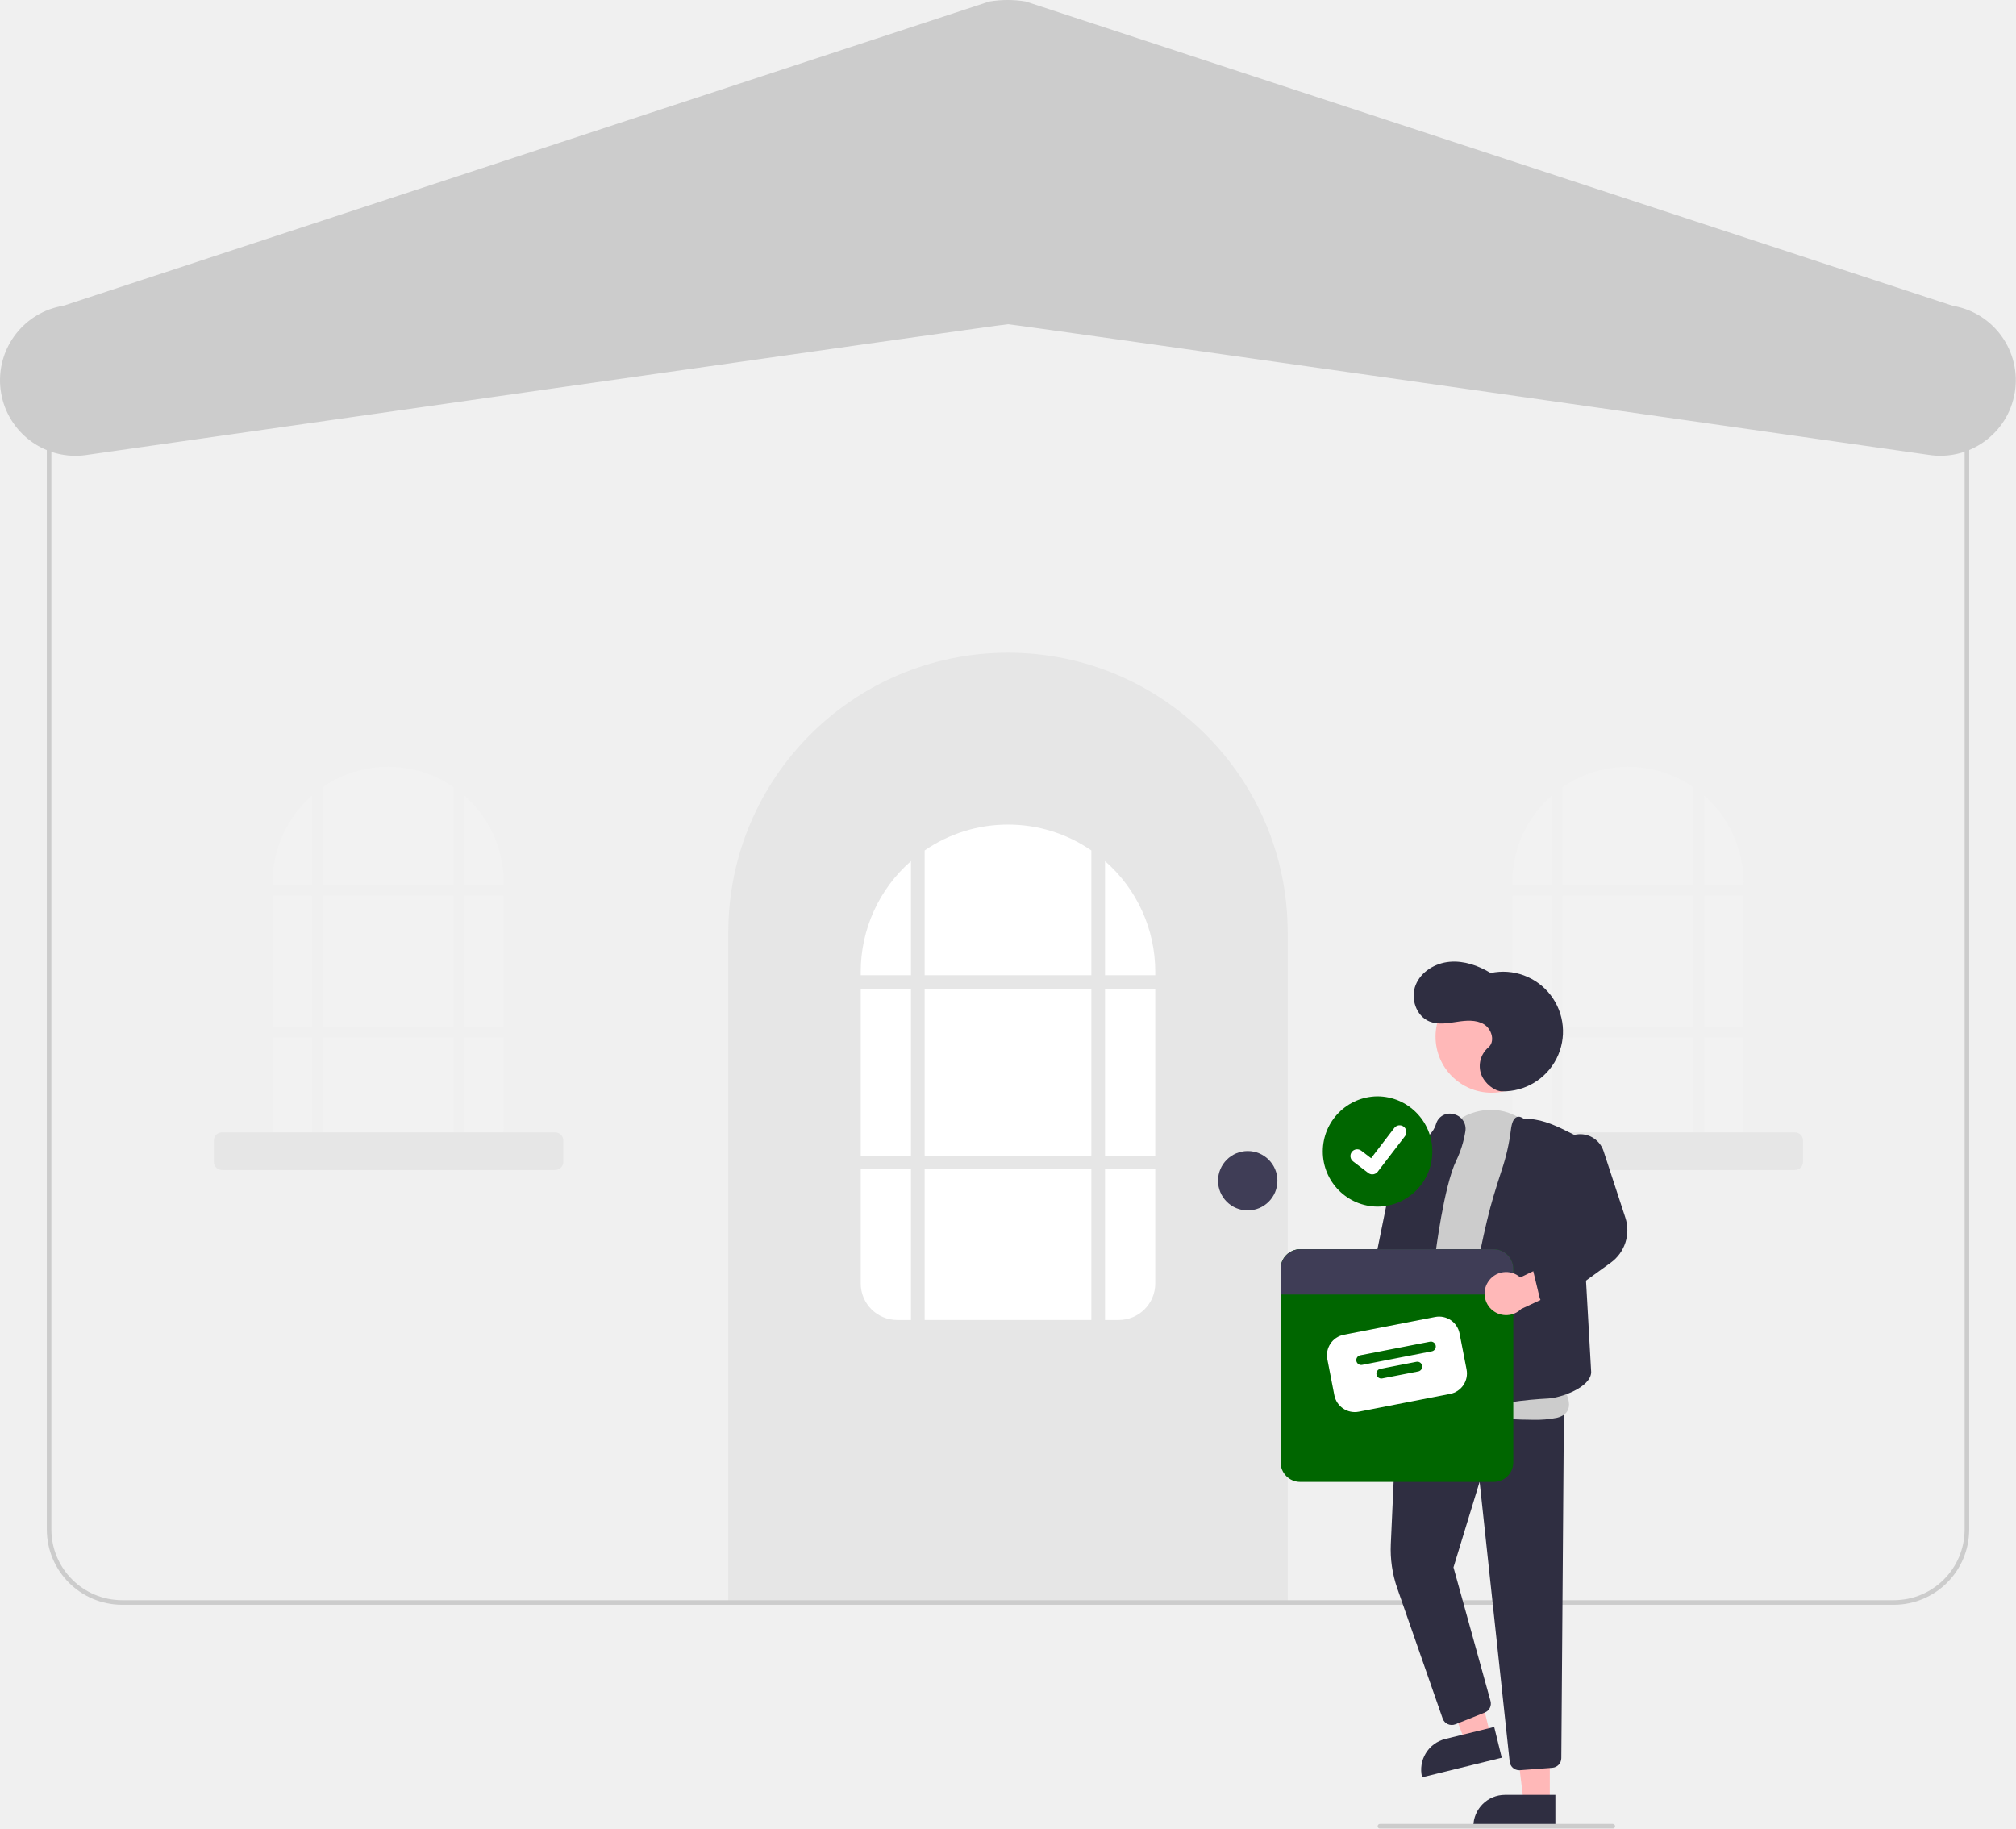
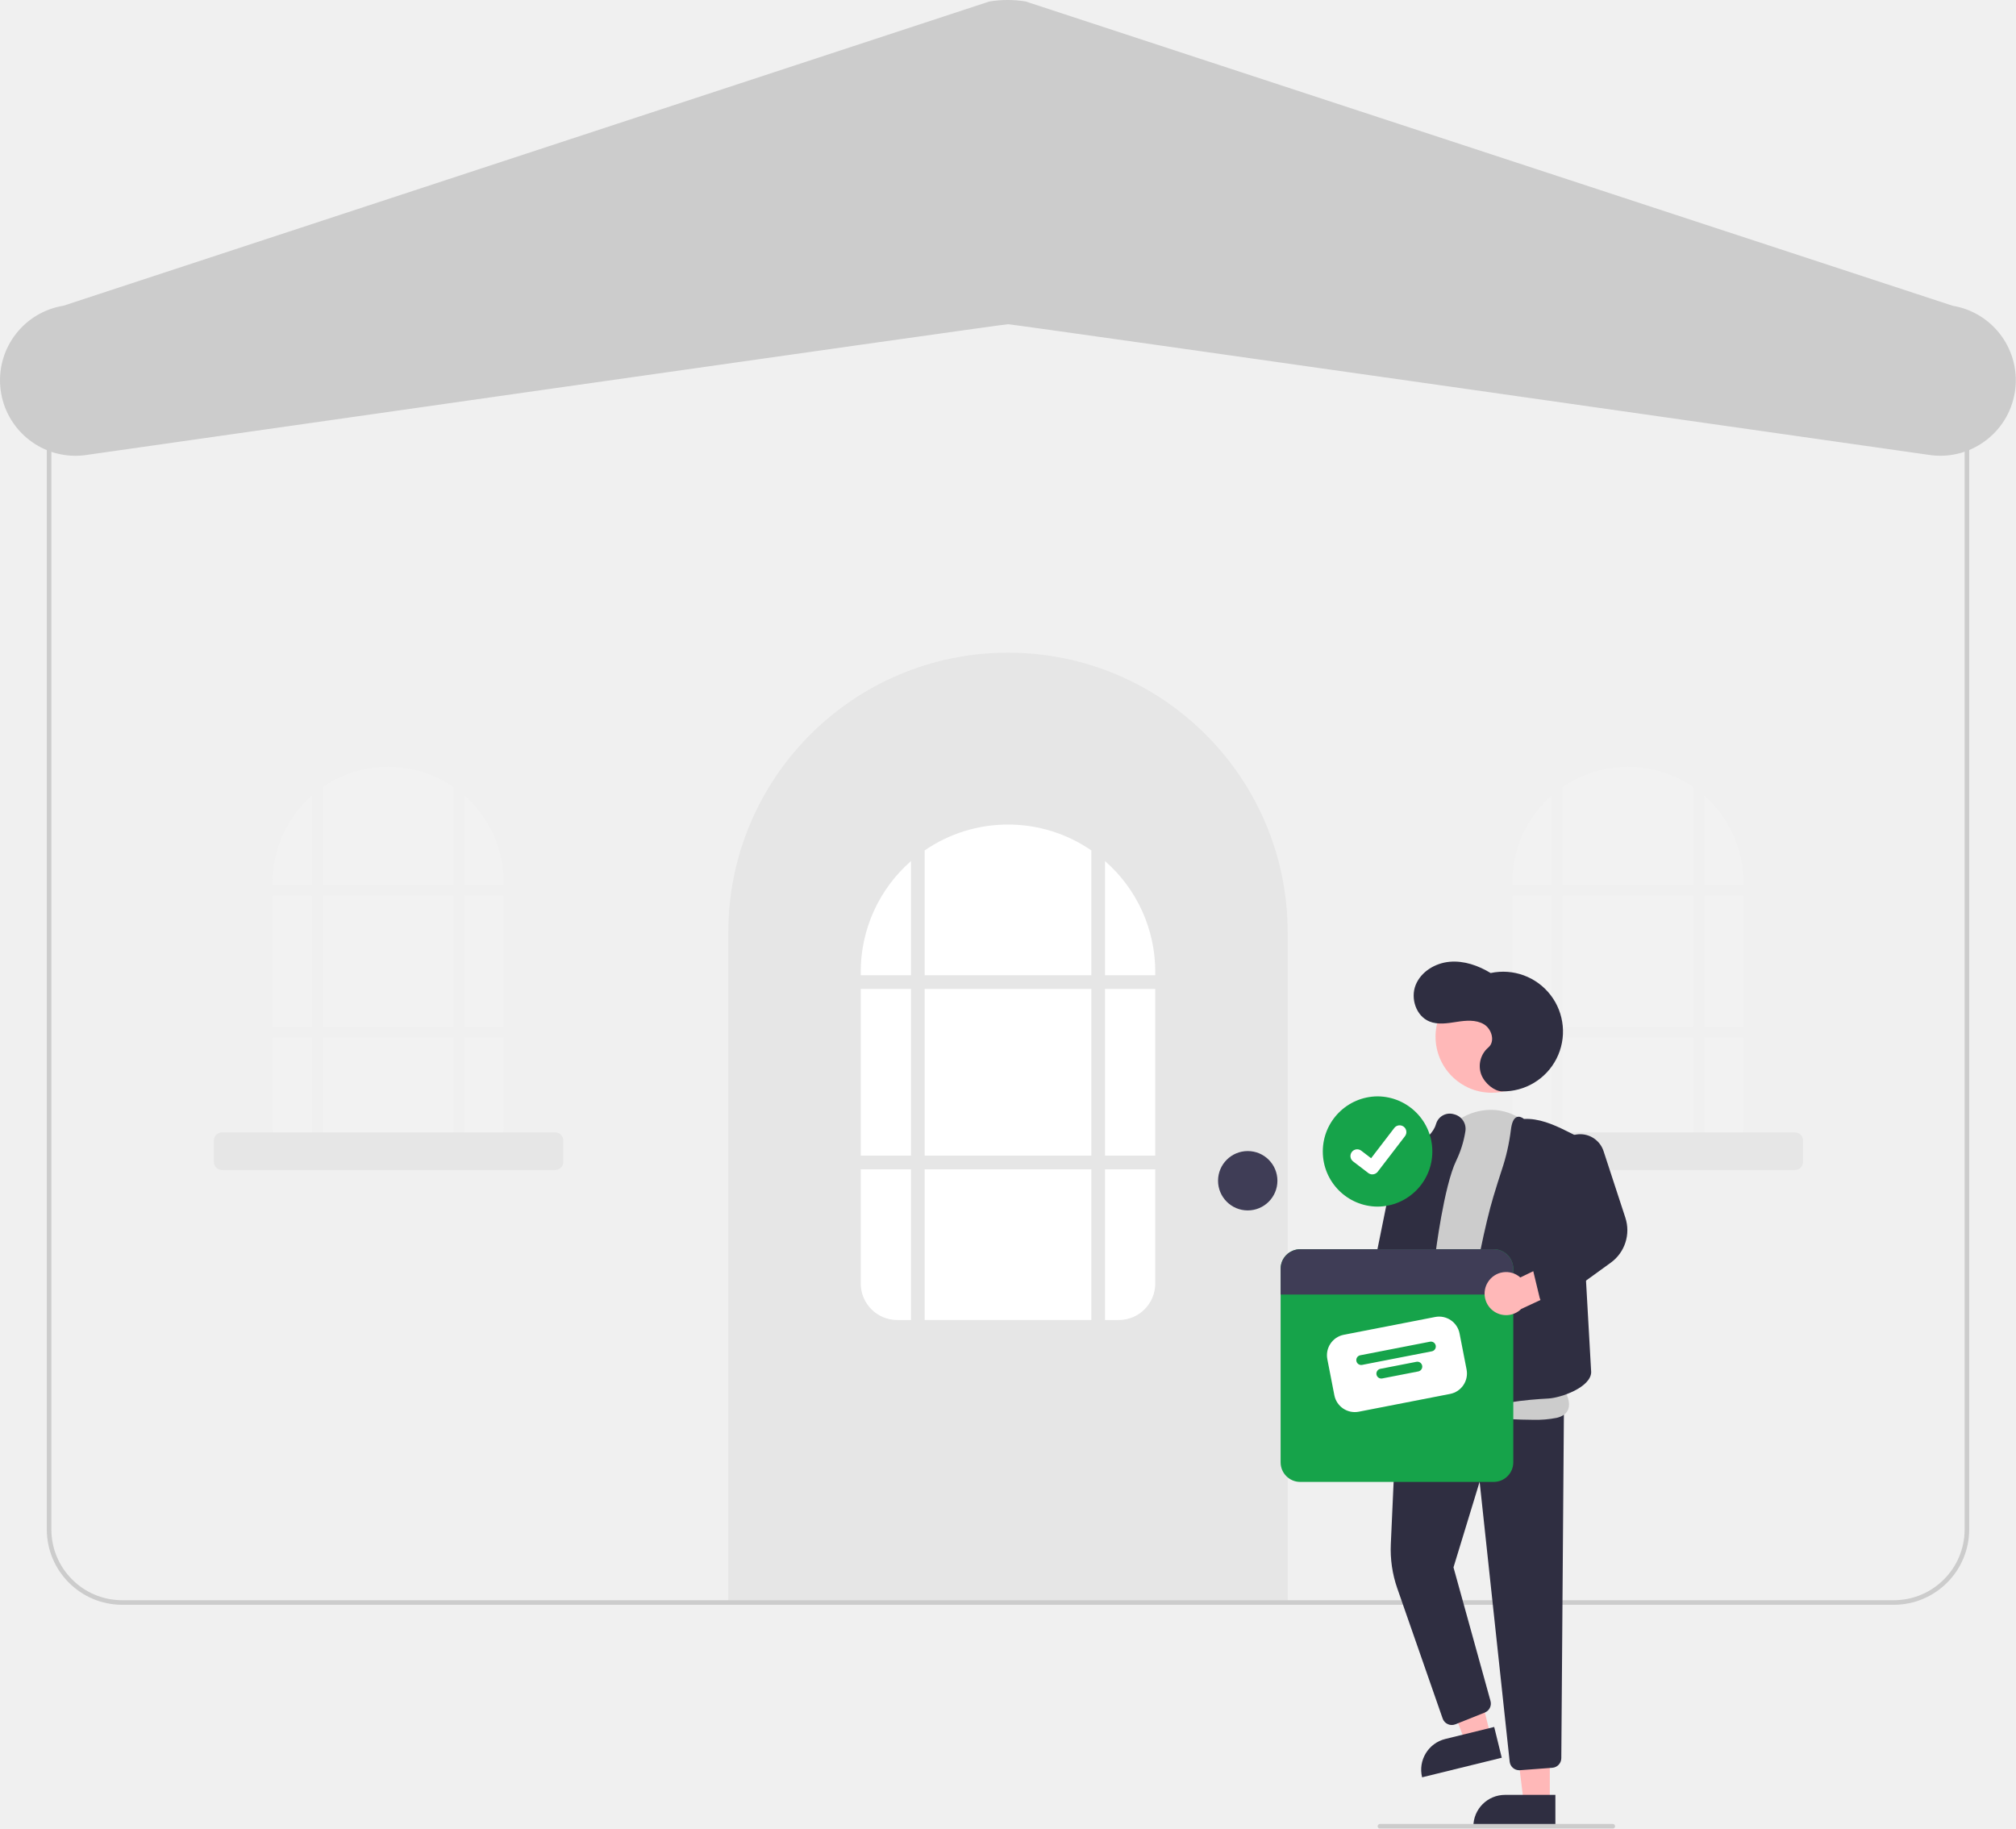
<svg xmlns="http://www.w3.org/2000/svg" data-name="Layer 1" width="883" height="800.856" viewBox="0 0 883 800.856">
  <path d="M441.5,285.856H441.5A122.5,122.5,0,0,1,564,408.356V701.856a0,0,0,0,1,0,0h-245a0,0,0,0,1,0,0V408.356A122.5,122.5,0,0,1,441.5,285.856Z" fill="#e6e6e6" />
  <rect x="377" y="433.134" width="22" height="73" fill="#fff" />
  <rect x="405" y="512.134" width="73" height="65.999" fill="#fff" />
  <rect x="405" y="433.134" width="73" height="73" fill="#fff" />
  <path d="M642.5,476.706h22v-1.501a64.329,64.329,0,0,0-22-48.496Z" transform="translate(-158.5 -49.57195)" fill="#fff" />
  <path d="M563.5,476.706h73V422.032a64.188,64.188,0,0,0-36.5-11.327h0a64.188,64.188,0,0,0-36.5,11.327Z" transform="translate(-158.5 -49.57195)" fill="#fff" />
  <path d="M557.5,561.706h-22v49.999a16,16,0,0,0,16,16h6Z" transform="translate(-158.5 -49.57195)" fill="#fff" />
  <path d="M642.5,561.706v65.999h6a16,16,0,0,0,16-16V561.706Z" transform="translate(-158.5 -49.57195)" fill="#fff" />
  <path d="M557.5,476.706V426.709a64.329,64.329,0,0,0-22,48.496v1.501Z" transform="translate(-158.5 -49.57195)" fill="#fff" />
  <rect x="484" y="433.134" width="22" height="73" fill="#fff" />
  <circle cx="546.5" cy="517.134" r="13" fill="#3f3d56" />
  <rect x="119.39" y="392.368" width="17.267" height="57.296" fill="#f2f2f2" />
  <rect x="141.366" y="392.368" width="57.296" height="57.296" fill="#f2f2f2" />
  <rect x="203.372" y="392.368" width="17.267" height="57.296" fill="#f2f2f2" />
  <path d="M361.872,437.23h17.267v-1.178A50.49,50.49,0,0,0,361.872,397.989Z" transform="translate(-158.5 -49.57195)" fill="#f2f2f2" />
  <rect x="141.366" y="454.373" width="57.296" height="51.801" fill="#f2f2f2" />
  <path d="M295.157,503.945H277.89v39.243a12.558,12.558,0,0,0,12.558,12.558h4.709Z" transform="translate(-158.5 -49.57195)" fill="#f2f2f2" />
  <path d="M361.872,503.945v51.801h4.709a12.558,12.558,0,0,0,12.558-12.558V503.945Z" transform="translate(-158.5 -49.57195)" fill="#f2f2f2" />
  <path d="M295.157,437.23V397.989a50.492,50.492,0,0,0-17.267,38.064v1.178Z" transform="translate(-158.5 -49.57195)" fill="#f2f2f2" />
  <path d="M299.866,437.23h57.296V394.318a50.379,50.379,0,0,0-28.648-8.89h0a50.381,50.381,0,0,0-28.648,8.89Z" transform="translate(-158.5 -49.57195)" fill="#f2f2f2" />
  <path d="M401.69,562.007H255.703a3.536,3.536,0,0,1-3.532-3.532v-9.419a3.536,3.536,0,0,1,3.532-3.532H401.69a3.536,3.536,0,0,1,3.532,3.532v9.419A3.536,3.536,0,0,1,401.69,562.007Z" transform="translate(-158.5 -49.57195)" fill="#e6e6e6" />
  <rect x="662.39" y="392.368" width="17.267" height="57.296" fill="#f2f2f2" />
  <rect x="684.366" y="392.368" width="57.296" height="57.296" fill="#f2f2f2" />
  <rect x="746.372" y="392.368" width="17.267" height="57.296" fill="#f2f2f2" />
  <path d="M904.872,437.23h17.267v-1.178A50.49,50.49,0,0,0,904.872,397.989Z" transform="translate(-158.5 -49.57195)" fill="#f2f2f2" />
  <rect x="684.366" y="454.373" width="57.296" height="51.801" fill="#f2f2f2" />
  <path d="M838.157,503.945H820.89v39.243a12.558,12.558,0,0,0,12.558,12.558h4.709Z" transform="translate(-158.5 -49.57195)" fill="#f2f2f2" />
  <path d="M904.872,503.945v51.801h4.709a12.558,12.558,0,0,0,12.558-12.558V503.945Z" transform="translate(-158.5 -49.57195)" fill="#f2f2f2" />
  <path d="M838.157,437.23V397.989a50.492,50.492,0,0,0-17.267,38.064v1.178Z" transform="translate(-158.5 -49.57195)" fill="#f2f2f2" />
  <path d="M842.866,437.23h57.296V394.318a50.379,50.379,0,0,0-28.648-8.89h0a50.381,50.381,0,0,0-28.648,8.89Z" transform="translate(-158.5 -49.57195)" fill="#f2f2f2" />
  <path d="M944.69,562.007H798.703a3.536,3.536,0,0,1-3.532-3.532v-9.419a3.536,3.536,0,0,1,3.532-3.532H944.69a3.536,3.536,0,0,1,3.532,3.532v9.419A3.536,3.536,0,0,1,944.69,562.007Z" transform="translate(-158.5 -49.57195)" fill="#e6e6e6" />
  <path d="M988,752.428H212a33.037,33.037,0,0,1-33-33v-503a33.037,33.037,0,0,1,33-33H988a33.037,33.037,0,0,1,33,33v503A33.037,33.037,0,0,1,988,752.428Zm-776-567a31.035,31.035,0,0,0-31,31v503a31.035,31.035,0,0,0,31,31H988a31.035,31.035,0,0,0,31-31v-503a31.035,31.035,0,0,0-31-31Z" transform="translate(-158.5 -49.57195)" fill="#ccc" />
  <path d="M191.548,249.198a33.074,33.074,0,0,1-5.297-65.716L591.806,50.23a49.165,49.165,0,0,1,15.918-.02l406.094,133.292a33.067,33.067,0,0,1-10.701,65.262c-4.375-.625-399.522-57.046-403.126-57.195-3.59.148-399.122,56.625-403.117,57.196A33.138,33.138,0,0,1,191.548,249.198Z" transform="translate(-158.5 -49.57195)" fill="#ccc" />
  <path d="M773.936,672.978a9.377,9.377,0,0,0-3.1-14.04l1.853-21.348L759.991,633.299l-2.194,30.184a9.428,9.428,0,0,0,16.138,9.495Z" transform="translate(-158.5 -49.57195)" fill="#ffb8b8" />
  <polygon points="678.804 789.38 667.371 789.379 661.935 745.283 678.808 745.284 678.804 789.38" fill="#ffb8b8" />
  <path d="M659.205,786.112H681.253a0,0,0,0,1,0,0v13.882a0,0,0,0,1,0,0H645.323a0,0,0,0,1,0,0v0A13.882,13.882,0,0,1,659.205,786.112Z" fill="#2f2e41" />
  <polygon points="652.853 760.12 641.751 762.848 625.945 721.325 642.331 717.299 652.853 760.12" fill="#ffb8b8" />
  <path d="M793.08,810.022H815.128a0,0,0,0,1,0,0v13.882a0,0,0,0,1,0,0H779.198a0,0,0,0,1,0,0v0A13.882,13.882,0,0,1,793.08,810.022Z" transform="translate(-330.4181 164.2499) rotate(-13.80529)" fill="#2f2e41" />
  <path d="M823.923,824.894a4.21,4.21,0,0,1-4.196-3.779L806.571,698.562,795.124,736.037l16.214,58.533a4.226,4.226,0,0,1-2.506,5.057l-12.89,5.156a4.23,4.23,0,0,1-5.565-2.535l-19.87-57.009a51.604,51.604,0,0,1-2.835-19.395l2.774-61.523,73.042,3.093-1.14,152.214a4.255,4.255,0,0,1-3.912,4.187l-14.185,1.068C824.141,824.89,824.031,824.894,823.923,824.894Z" transform="translate(-158.5 -49.57195)" fill="#2f2e41" />
  <circle cx="653.326" cy="454.031" r="24.561" fill="#ffb8b8" />
  <path d="M829.888,671.415c-6.468,0-14.504-.529-22.817-1.076-11.36-.748-23.107-1.52-31.875-1.013a6.967,6.967,0,0,1-6.232-2.714c-9.039-11.574,4.903-56.708,5.501-58.623l11.346-50.468.488.11-.488-.11c2.496-11.1,10.471-19.288,20.813-21.368,9.679-1.945,19.043,1.931,25.048,10.375q.478.672.956,1.379c19.552,28.957,8.493,100.896,7.752,105.539,1.033,1.237,6.618,8.232,5.083,13.091-.624,1.977-2.321,3.324-5.042,4.004A47.007,47.007,0,0,1,829.888,671.415Z" transform="translate(-158.5 -49.57195)" fill="#ccc" />
  <path d="M775.592,671.438c-2.225,0-5.225-.821-9.272-2.505-1.739-.724-7.031-2.926-.606-59.072,3.156-27.58,7.677-54.967,7.722-55.241l.043-.264.244-.11c.116-.053,11.662-5.346,13.67-12.146q.105-.354.234-.685a6.243,6.243,0,0,1,7.754-3.809A6.561,6.561,0,0,1,800.322,545.095a46.032,46.032,0,0,1-3.99,12.792c-5.433,11.21-9.114,40.928-9.15,41.227-.208,2.538-5.139,62.672-6.088,67.235-.332,1.594-.942,3.544-2.734,4.49A5.841,5.841,0,0,1,775.592,671.438Z" transform="translate(-158.5 -49.57195)" fill="#2f2e41" />
  <path d="M802.424,669.133a2.019,2.019,0,0,1-1.239-.425c-7.226-5.491,4.468-72.052,11.405-95.016,1.389-4.598,2.625-8.537,3.676-11.706h0a89.267,89.267,0,0,0,3.989-17.506c.382-3.226,1.211-5.068,2.537-5.633.921-.393,2.004-.126,3.219.793,6.406-.315,12.631,2.302,18.402,5.181l5.192,2.591,5.826,103.149c-.165,6.583-13.141,11.23-18.804,11.527-9.088.476-25.408,1.956-32.6,6.509A3.005,3.005,0,0,1,802.424,669.133Z" transform="translate(-158.5 -49.57195)" fill="#2f2e41" />
  <path d="M769.966,649.78c-.086,0-.172-.002-.258-.008l-11.767-.724a4.23,4.23,0,0,1-3.923-4.854l5.325-35.278,10.024-49.498a8.879,8.879,0,0,1,11.362-6.709h0a8.928,8.928,0,0,1,6.107,9.879l-7.964,49.597-4.715,33.947A4.251,4.251,0,0,1,769.966,649.78Z" transform="translate(-158.5 -49.57195)" fill="#2f2e41" />
  <path d="M816.313,527.56a26.205,26.205,0,1,0-4.91-51.825c-5.401-3.28-11.681-5.486-17.975-4.925s-12.518,4.298-14.872,10.162.175,13.594,6.027,15.977c3.752,1.528,7.989.787,11.993.171s8.372-1.018,11.856,1.048,5.051,7.605,1.93,10.188a10.738,10.738,0,0,0-3.084,11.82C808.847,524.233,813.127,527.492,816.313,527.56Z" transform="translate(-158.5 -49.57195)" fill="#2f2e41" />
-   <path d="M761.87,529.751a24.146,24.146,0,0,0-0,48.291H761.87a24.146,24.146,0,0,0,0-48.291Z" transform="translate(-158.5 -49.57195)" fill="#006600" />
-   <path id="e2b03078-4341-40c6-aa5e-abce84ce68da-9" data-name="Path 395" d="M759.579,563.924a2.93,2.93,0,0,1-1.763-.586l-.032-.024-6.64-5.079a2.951,2.951,0,1,1,3.591-4.684L759.036,556.85l10.163-13.259a2.95,2.95,0,0,1,4.135-.546l.001.001-.063.088.065-.088a2.953,2.953,0,0,1,.546,4.136l-11.954,15.589a2.951,2.951,0,0,1-2.347,1.151Z" transform="translate(-158.5 -49.57195)" fill="#fff" />
-   <path d="M812.734,596.706H727.989a8.579,8.579,0,0,0-8.582,8.582V690.032a8.579,8.579,0,0,0,8.582,8.582h84.745a8.579,8.579,0,0,0,8.582-8.582V605.287A8.579,8.579,0,0,0,812.734,596.706Z" transform="translate(-158.5 -49.57195)" fill="#006600" />
+   <path d="M761.87,529.751a24.146,24.146,0,0,0-0,48.291H761.87a24.146,24.146,0,0,0,0-48.291Z" transform="translate(-158.5 -49.57195)" fill="#16a34a" />
+   <path id="e2b03078-4341-40c6-aa5e-abce84ce68da-180" data-name="Path 395" d="M759.579,563.924a2.93,2.93,0,0,1-1.763-.586l-.032-.024-6.64-5.079a2.951,2.951,0,1,1,3.591-4.684L759.036,556.85l10.163-13.259a2.95,2.95,0,0,1,4.135-.546l.001.001-.063.088.065-.088a2.953,2.953,0,0,1,.546,4.136l-11.954,15.589a2.951,2.951,0,0,1-2.347,1.151Z" transform="translate(-158.5 -49.57195)" fill="#fff" />
+   <path d="M812.734,596.706H727.989a8.579,8.579,0,0,0-8.582,8.582V690.032a8.579,8.579,0,0,0,8.582,8.582h84.745a8.579,8.579,0,0,0,8.582-8.582V605.287A8.579,8.579,0,0,0,812.734,596.706Z" transform="translate(-158.5 -49.57195)" fill="#16a34a" />
  <path d="M793.648,660.074l-40.012,7.792a9.128,9.128,0,0,1-10.693-7.207L739.868,644.865a9.128,9.128,0,0,1,7.207-10.693l40.012-7.792a9.128,9.128,0,0,1,10.693,7.207l3.076,15.794A9.128,9.128,0,0,1,793.648,660.074Z" transform="translate(-158.5 -49.57195)" fill="#fff" />
-   <path d="M785.643,641.415l-30.535,5.946a2.145,2.145,0,0,1-.82-4.212l30.535-5.946a2.145,2.145,0,1,1,.82,4.212Z" transform="translate(-158.5 -49.57195)" fill="#006600" />
-   <path d="M779.708,650.221l-15.794,3.076a2.145,2.145,0,0,1-.82-4.212l15.794-3.076a2.145,2.145,0,0,1,.82,4.212Z" transform="translate(-158.5 -49.57195)" fill="#006600" />
+   <path d="M785.643,641.415l-30.535,5.946a2.145,2.145,0,0,1-.82-4.212l30.535-5.946a2.145,2.145,0,1,1,.82,4.212Z" transform="translate(-158.5 -49.57195)" fill="#16a34a" />
+   <path d="M779.708,650.221l-15.794,3.076a2.145,2.145,0,0,1-.82-4.212l15.794-3.076a2.145,2.145,0,0,1,.82,4.212Z" transform="translate(-158.5 -49.57195)" fill="#16a34a" />
  <path d="M821.315,605.287v11.264h-101.908V605.287a8.579,8.579,0,0,1,8.582-8.582h84.745A8.579,8.579,0,0,1,821.315,605.287Z" transform="translate(-158.5 -49.57195)" fill="#3f3d56" />
  <path d="M810.169,611.164a9.377,9.377,0,0,1,14.225-2.093l19.295-9.32,8.524,10.344-27.433,12.779a9.428,9.428,0,0,1-14.611-11.71Z" transform="translate(-158.5 -49.57195)" fill="#ffb8b8" />
  <path d="M836.972,621.174a4.233,4.233,0,0,1-4.114-3.241l-2.803-11.65a4.213,4.213,0,0,1,1.94-4.62l16.902-10.115-8.64-31.634a10.821,10.821,0,0,1,.379-6.801h0a10.753,10.753,0,0,1,20.214.621l9.539,29.125a17.577,17.577,0,0,1-6.421,19.773L839.449,620.37A4.225,4.225,0,0,1,836.972,621.174Z" transform="translate(-158.5 -49.57195)" fill="#2f2e41" />
  <path d="M864.902,850.428h-102a1,1,0,1,1,0-2h102a1,1,0,0,1,0,2Z" transform="translate(-158.5 -49.57195)" fill="#ccc" />
</svg>
